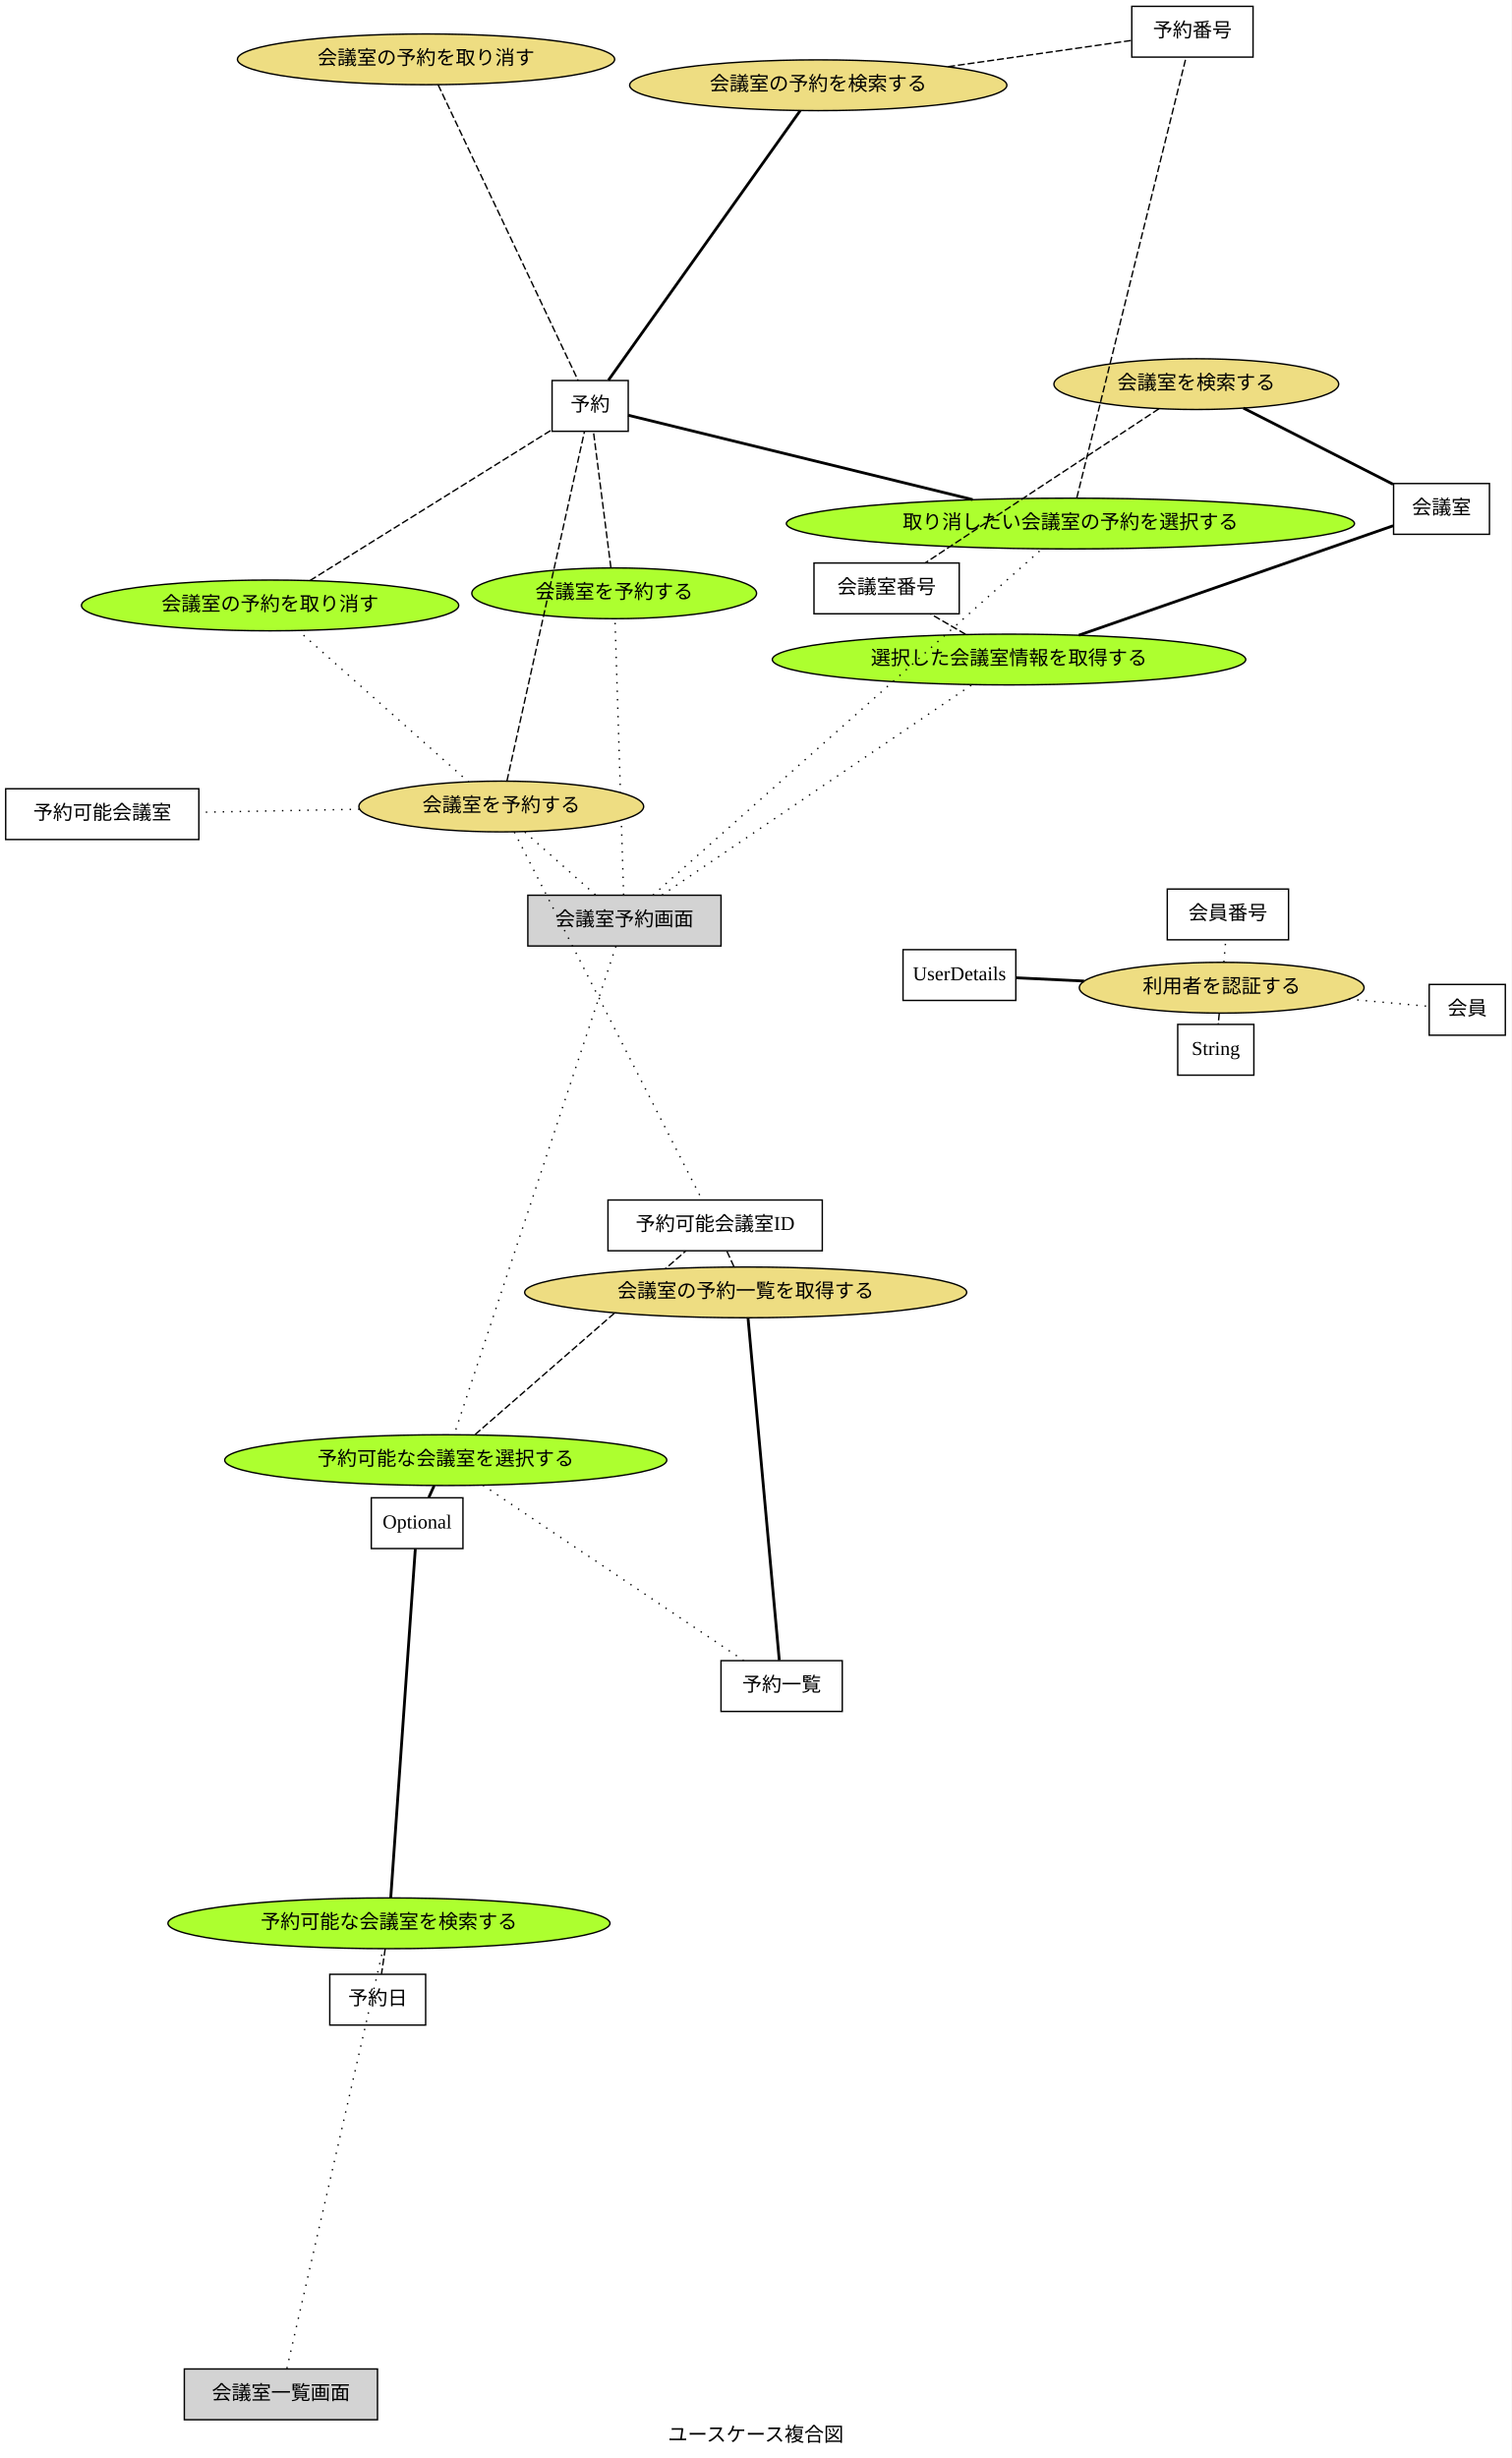
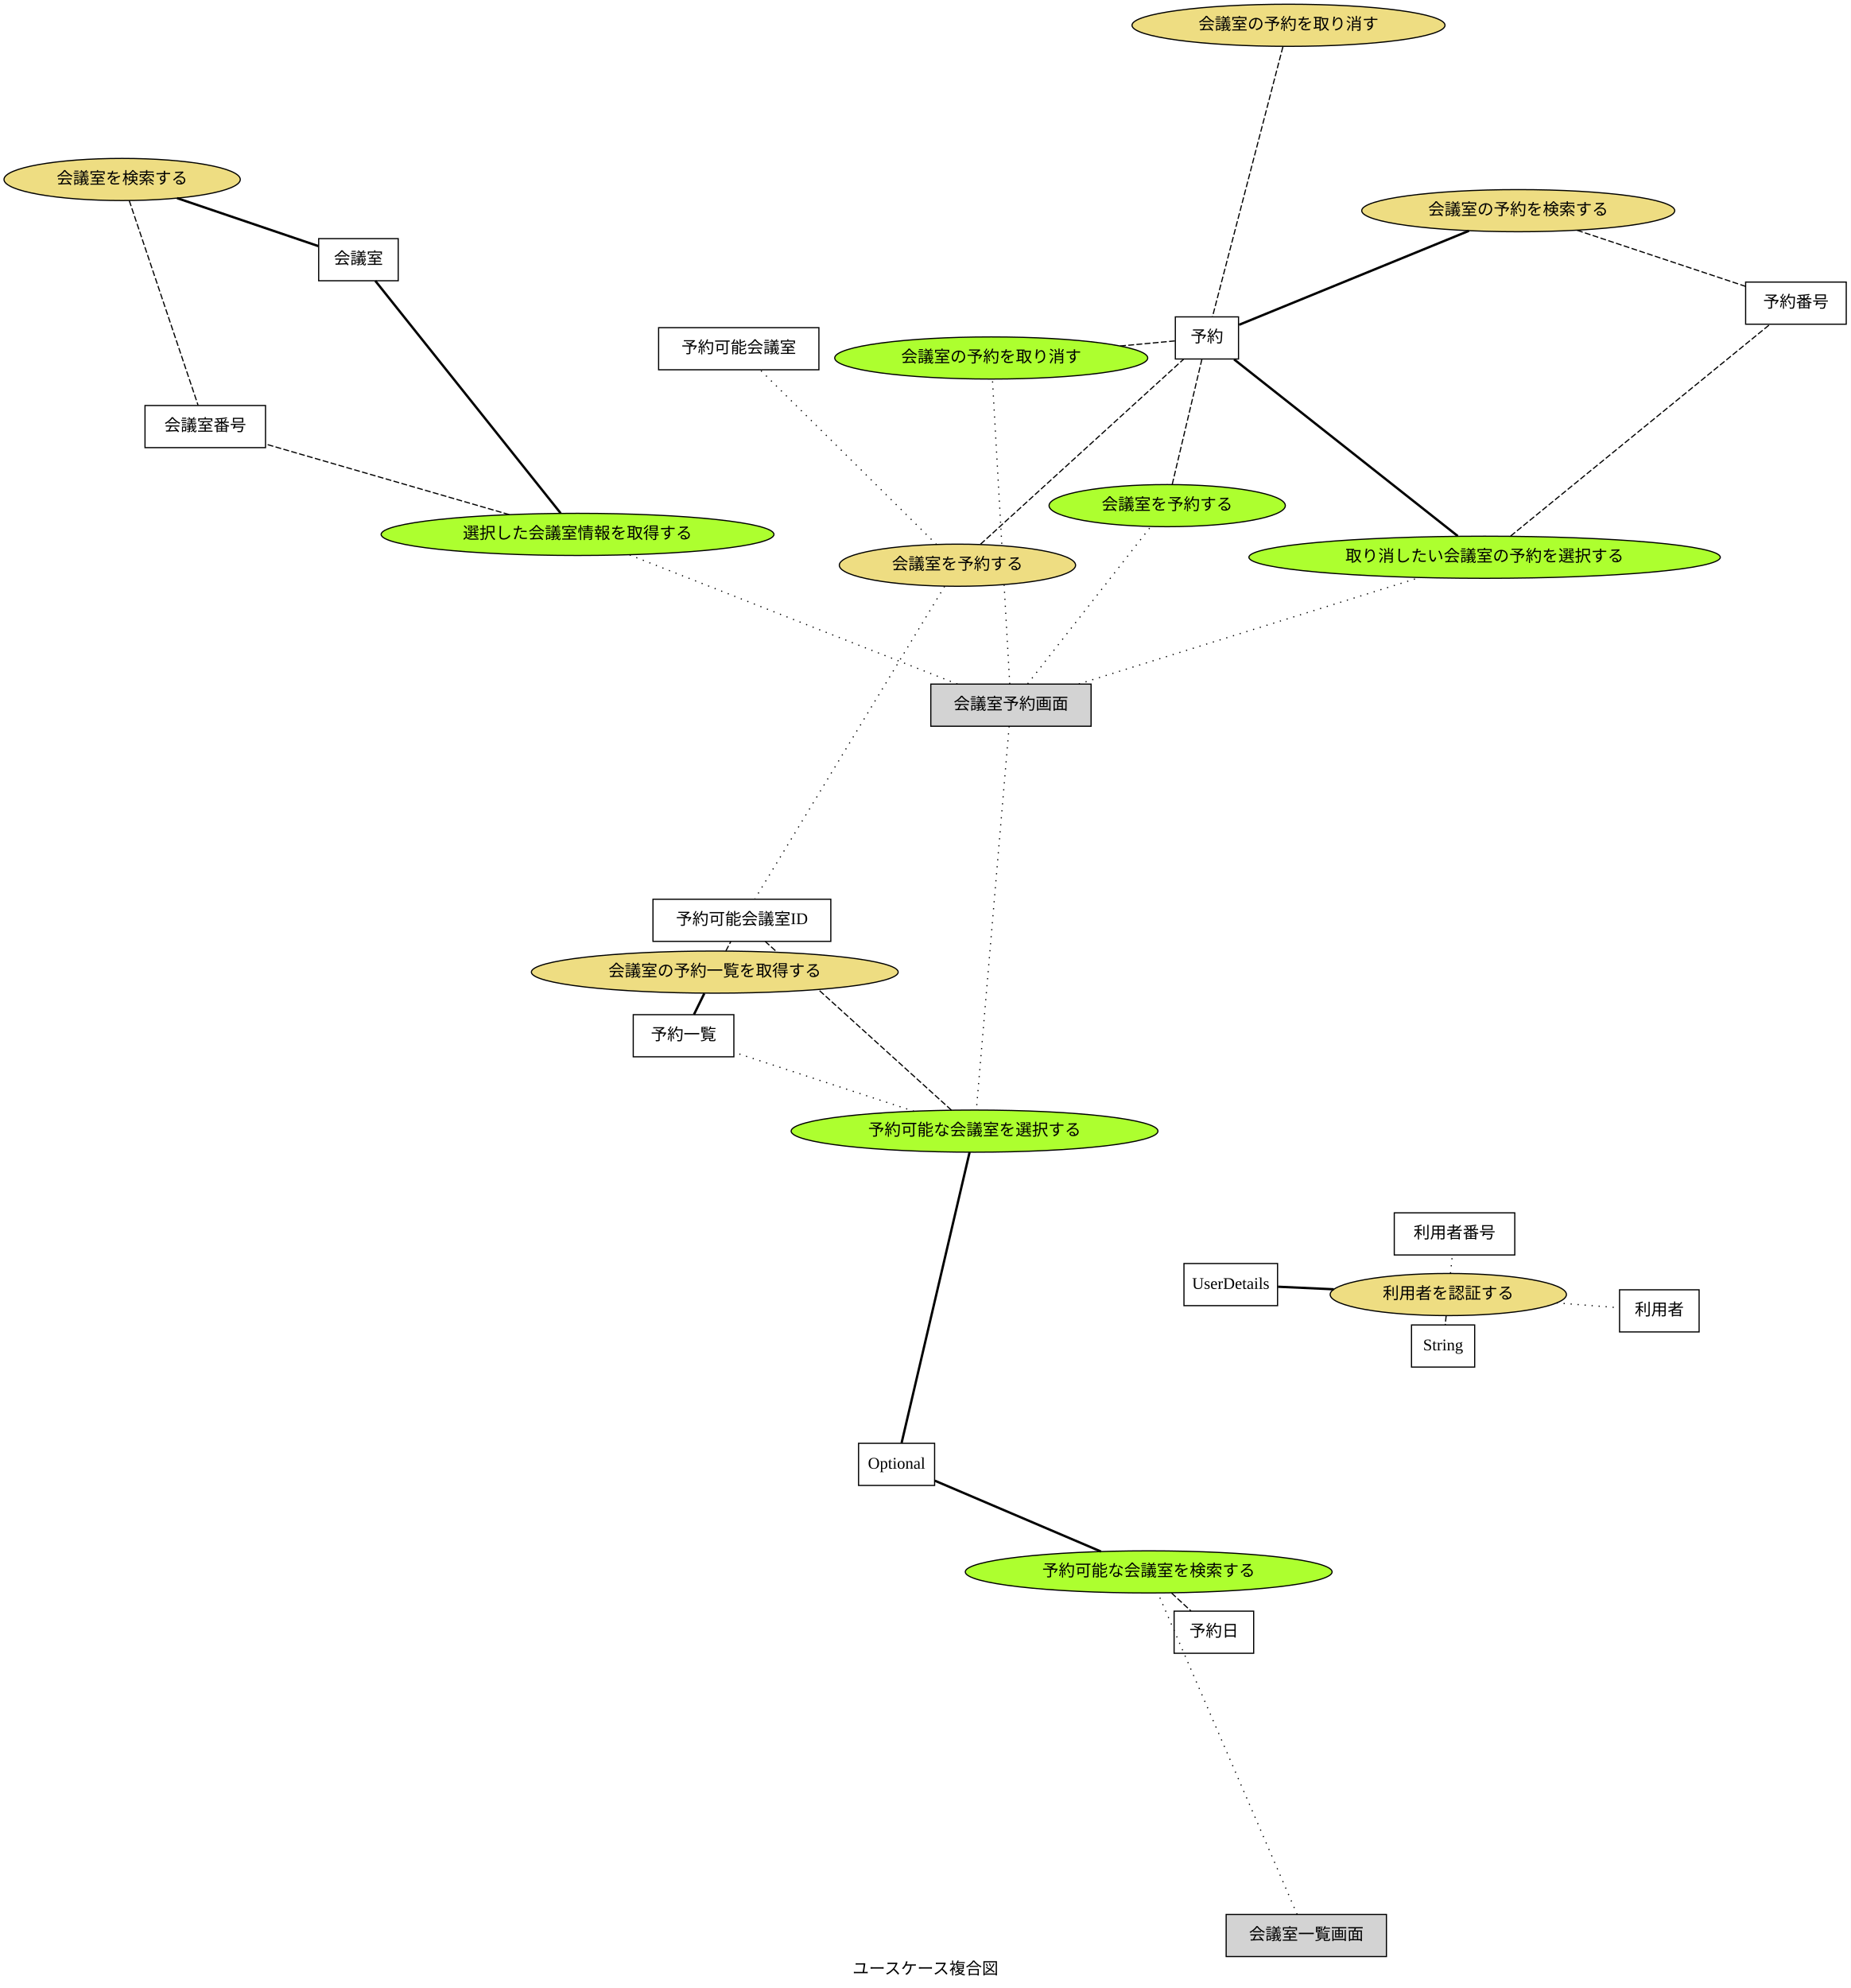
- <svg xmlns="http://www.w3.org/2000/svg" xmlns:xlink="http://www.w3.org/1999/xlink" width="1072pt" height="1743pt" viewBox="0.00 0.00 1072.00 1743.00">
-   <g id="graph0" class="graph" transform="scale(1 1) rotate(0) translate(4 1716)">
-     <polygon fill="white" stroke="transparent" points="-4,27 -4,-1716 1068,-1716 1068,27 -4,27" />
-     <text text-anchor="middle" x="532" y="15.2" font-family="Times New Roman,serif" font-size="14.00">ユースケース複合図
+ <svg xmlns="http://www.w3.org/2000/svg" xmlns:xlink="http://www.w3.org/1999/xlink" width="1582pt" height="1699pt" viewBox="0.00 0.00 1582.00 1699.00">
+   <g id="graph0" class="graph" transform="scale(1 1) rotate(0) translate(4 1672)">
+     <polygon fill="white" stroke="transparent" points="-4,27 -4,-1672 1578,-1672 1578,27 -4,27" />
+     <text text-anchor="middle" x="787" y="15.2" font-family="Times New Roman,serif" font-size="14.00">ユースケース複合図
        </text>
    <g id="node1" class="node">
      <g id="a_node1">
        <a xlink:href="https://github.com/k2works/application_programing_excercise_2022/tree/take13/src/main/java/mrs/application/scenario/MeetingRoomReservationScenario.java" xlink:title="MeetingRoomReservationScenario.cancel(Reservation)">
-           <ellipse fill="greenyellow" stroke="black" cx="187.54" cy="-1286.68" rx="133.78" ry="18" />
-           <text text-anchor="middle" x="187.54" y="-1282.98" font-family="Times New Roman,serif" font-size="14.00">会議室の予約を取り消す
+           <ellipse fill="greenyellow" stroke="black" cx="843.23" cy="-1366.06" rx="133.78" ry="18" />
+           <text text-anchor="middle" x="843.23" y="-1362.36" font-family="Times New Roman,serif" font-size="14.00">会議室の予約を取り消す
                    </text>
        </a>
      </g>
    </g>
    <g id="node2" class="node">
      <g id="a_node2">
        <a xlink:title="Reservation">
-           <polygon fill="none" stroke="black" points="441.53,-1446.17 387.53,-1446.17 387.53,-1410.17 441.53,-1410.17 441.53,-1446.17" />
-           <text text-anchor="middle" x="414.53" y="-1424.47" font-family="Times New Roman,serif" font-size="14.00">予約
+           <polygon fill="none" stroke="black" points="1054.6,-1401.19 1000.6,-1401.19 1000.6,-1365.19 1054.6,-1365.19 1054.6,-1401.19" />
+           <text text-anchor="middle" x="1027.6" y="-1379.49" font-family="Times New Roman,serif" font-size="14.00">予約
                    </text>
        </a>
      </g>
    </g>
    <g id="edge1" class="edge">
-       <path fill="none" stroke="black" stroke-dasharray="5,2" d="M215.83,-1304.31C259.8,-1331.72 343.99,-1384.2 387.3,-1411.2" />
+       <path fill="none" stroke="black" stroke-dasharray="5,2" d="M953.41,-1376.29C970.79,-1377.91 987.28,-1379.44 1000.28,-1380.65" />
    </g>
    <g id="node7" class="node">
      <g id="a_node7">
        <a xlink:href="https://github.com/k2works/application_programing_excercise_2022/tree/take13/src/main/java/mrs/application/scenario/MeetingRoomReservationScenario.java" xlink:title="MeetingRoomReservationScenario.findOne(ReservationId)">
-           <ellipse fill="greenyellow" stroke="black" cx="755.13" cy="-1344.74" rx="201.46" ry="18" />
-           <text text-anchor="middle" x="755.13" y="-1341.04" font-family="Times New Roman,serif" font-size="14.00">取り消したい会議室の予約を選択する
+           <ellipse fill="greenyellow" stroke="black" cx="1264.94" cy="-1195.75" rx="201.46" ry="18" />
+           <text text-anchor="middle" x="1264.94" y="-1192.05" font-family="Times New Roman,serif" font-size="14.00">取り消したい会議室の予約を選択する
                    </text>
        </a>
      </g>
    </g>
    <g id="edge6" class="edge">
-       <path fill="none" stroke="black" stroke-width="2" d="M441.54,-1421.55C493.85,-1408.74 610.47,-1380.17 685.81,-1361.72" />
+       <path fill="none" stroke="black" stroke-width="2" d="M1050.79,-1364.87C1096.28,-1328.95 1196.72,-1249.62 1242,-1213.86" />
    </g>
    <g id="node20" class="node">
      <g id="a_node20">
        <a xlink:href="https://github.com/k2works/application_programing_excercise_2022/tree/take13/src/main/java/mrs/application/service/reservation/ReservationService.java" xlink:title="ReservationService.findOne(ReservationId)">
-           <ellipse fill="#eedd82" stroke="black" cx="576.3" cy="-1655.55" rx="133.78" ry="18" />
-           <text text-anchor="middle" x="576.3" y="-1651.85" font-family="Times New Roman,serif" font-size="14.00">会議室の予約を検索する
+           <ellipse fill="#eedd82" stroke="black" cx="1293.68" cy="-1491.96" rx="133.78" ry="18" />
+           <text text-anchor="middle" x="1293.68" y="-1488.26" font-family="Times New Roman,serif" font-size="14.00">会議室の予約を検索する
                    </text>
        </a>
      </g>
    </g>
    <g id="edge20" class="edge">
-       <path fill="none" stroke="black" stroke-width="2" d="M427.49,-1446.39C457.86,-1489.07 533.29,-1595.1 563.5,-1637.55" />
+       <path fill="none" stroke="black" stroke-width="2" d="M1055.08,-1394.42C1101.68,-1413.47 1196.53,-1452.24 1251.57,-1474.74" />
    </g>
    <g id="node3" class="node">
      <g id="a_node3">
        <a xlink:title="ReservationsController">
-           <polygon fill="lightgray" stroke="black" points="507.34,-1081.18 370.34,-1081.18 370.34,-1045.18 507.34,-1045.18 507.34,-1081.18" />
-           <text text-anchor="middle" x="438.84" y="-1059.48" font-family="Times New Roman,serif" font-size="14.00">会議室予約画面
+           <polygon fill="lightgray" stroke="black" points="928.59,-1087.35 791.59,-1087.35 791.59,-1051.35 928.59,-1051.35 928.59,-1087.35" />
+           <text text-anchor="middle" x="860.09" y="-1065.65" font-family="Times New Roman,serif" font-size="14.00">会議室予約画面
                    </text>
        </a>
      </g>
    </g>
    <g id="edge2" class="edge">
-       <path fill="none" stroke="black" stroke-dasharray="1,5" d="M418.27,-1081.47C370.92,-1123.59 254.64,-1227 207.69,-1268.76" />
+       <path fill="none" stroke="black" stroke-dasharray="1,5" d="M859.06,-1087.46C856.05,-1140.43 847.28,-1294.66 844.26,-1347.81" />
    </g>
    <g id="node4" class="node">
      <g id="a_node4">
        <a xlink:href="https://github.com/k2works/application_programing_excercise_2022/tree/take13/src/main/java/mrs/application/scenario/MeetingRoomReservationScenario.java" xlink:title="MeetingRoomReservationScenario.findMeetingRoom(RoomId)">
-           <ellipse fill="greenyellow" stroke="black" cx="711.59" cy="-1248.32" rx="167.87" ry="18" />
-           <text text-anchor="middle" x="711.59" y="-1244.62" font-family="Times New Roman,serif" font-size="14.00">選択した会議室情報を取得する
+           <ellipse fill="greenyellow" stroke="black" cx="489.65" cy="-1215.28" rx="167.87" ry="18" />
+           <text text-anchor="middle" x="489.65" y="-1211.58" font-family="Times New Roman,serif" font-size="14.00">選択した会議室情報を取得する
                    </text>
        </a>
      </g>
    </g>
    <g id="edge5" class="edge">
-       <path fill="none" stroke="black" stroke-dasharray="1,5" d="M465.49,-1081.27C517.76,-1116.75 633.19,-1195.1 685.23,-1230.43" />
+       <path fill="none" stroke="black" stroke-dasharray="1,5" d="M814.3,-1087.39C742.58,-1115.64 604.66,-1169.98 533.9,-1197.85" />
    </g>
    <g id="edge8" class="edge">
-       <path fill="none" stroke="black" stroke-dasharray="1,5" d="M459.1,-1081.22C516.1,-1131.95 677.34,-1275.49 734.62,-1326.48" />
+       <path fill="none" stroke="black" stroke-dasharray="1,5" d="M918.1,-1087.46C995.82,-1111.73 1132.83,-1154.5 1209.32,-1178.39" />
    </g>
    <g id="node9" class="node">
      <g id="a_node9">
        <a xlink:href="https://github.com/k2works/application_programing_excercise_2022/tree/take13/src/main/java/mrs/application/scenario/MeetingRoomReservationScenario.java" xlink:title="MeetingRoomReservationScenario.findReservations(ReservableRoomId)">
-           <ellipse fill="greenyellow" stroke="black" cx="312.11" cy="-680.6" rx="156.77" ry="18" />
-           <text text-anchor="middle" x="312.11" y="-676.9" font-family="Times New Roman,serif" font-size="14.00">予約可能な会議室を選択する
+           <ellipse fill="greenyellow" stroke="black" cx="828.98" cy="-705.32" rx="156.77" ry="18" />
+           <text text-anchor="middle" x="828.98" y="-701.62" font-family="Times New Roman,serif" font-size="14.00">予約可能な会議室を選択する
                    </text>
        </a>
      </g>
    </g>
    <g id="edge12" class="edge">
-       <path fill="none" stroke="black" stroke-dasharray="1,5" d="M432.81,-1044.98C411.46,-980.54 339.58,-763.53 318.18,-698.91" />
+       <path fill="none" stroke="black" stroke-dasharray="1,5" d="M858.55,-1051.3C853.25,-989.32 835.84,-785.63 830.53,-723.49" />
    </g>
    <g id="node13" class="node">
      <g id="a_node13">
        <a xlink:href="https://github.com/k2works/application_programing_excercise_2022/tree/take13/src/main/java/mrs/application/scenario/MeetingRoomReservationScenario.java" xlink:title="MeetingRoomReservationScenario.reserve(Reservation)">
-           <ellipse fill="greenyellow" stroke="black" cx="431.58" cy="-1295.27" rx="100.98" ry="18" />
-           <text text-anchor="middle" x="431.58" y="-1291.57" font-family="Times New Roman,serif" font-size="14.00">会議室を予約する
+           <ellipse fill="greenyellow" stroke="black" cx="993.64" cy="-1239.88" rx="100.98" ry="18" />
+           <text text-anchor="middle" x="993.64" y="-1236.18" font-family="Times New Roman,serif" font-size="14.00">会議室を予約する
                    </text>
        </a>
      </g>
    </g>
    <g id="edge14" class="edge">
-       <path fill="none" stroke="black" stroke-dasharray="1,5" d="M438.27,-1081.39C436.91,-1124.78 433.5,-1233.84 432.14,-1277.14" />
+       <path fill="none" stroke="black" stroke-dasharray="1,5" d="M874.38,-1087.6C900.16,-1120.51 954.1,-1189.4 979.65,-1222.02" />
    </g>
    <g id="node6" class="node">
      <g id="a_node6">
        <a xlink:title="RoomId">
-           <polygon fill="none" stroke="black" points="676.27,-1316.76 573.27,-1316.76 573.27,-1280.76 676.27,-1280.76 676.27,-1316.76" />
-           <text text-anchor="middle" x="624.77" y="-1295.06" font-family="Times New Roman,serif" font-size="14.00">会議室番号
+           <polygon fill="none" stroke="black" points="222.94,-1325.44 119.94,-1325.44 119.94,-1289.44 222.94,-1289.44 222.94,-1325.44" />
+           <text text-anchor="middle" x="171.44" y="-1303.74" font-family="Times New Roman,serif" font-size="14.00">会議室番号
                    </text>
        </a>
      </g>
    </g>
    <g id="edge4" class="edge">
-       <path fill="none" stroke="black" stroke-dasharray="5,2" d="M680.74,-1266.24C672.65,-1270.94 663.92,-1276.01 655.82,-1280.72" />
+       <path fill="none" stroke="black" stroke-dasharray="5,2" d="M431.29,-1232.19C371.72,-1249.44 280.14,-1275.96 223.12,-1292.47" />
    </g>
    <g id="node5" class="node">
      <g id="a_node5">
        <a xlink:title="MeetingRoom">
-           <polygon fill="none" stroke="black" points="1052.31,-1373.12 984.31,-1373.12 984.31,-1337.12 1052.31,-1337.12 1052.31,-1373.12" />
-           <text text-anchor="middle" x="1018.31" y="-1351.42" font-family="Times New Roman,serif" font-size="14.00">会議室
+           <polygon fill="none" stroke="black" points="336.38,-1468.06 268.38,-1468.06 268.38,-1432.06 336.38,-1432.06 336.38,-1468.06" />
+           <text text-anchor="middle" x="302.38" y="-1446.36" font-family="Times New Roman,serif" font-size="14.00">会議室
                    </text>
        </a>
      </g>
    </g>
    <g id="edge3" class="edge">
-       <path fill="none" stroke="black" stroke-width="2" d="M984.02,-1343.18C929.7,-1324.26 823.62,-1287.32 761.06,-1265.54" />
+       <path fill="none" stroke="black" stroke-width="2" d="M316.76,-1432.02C351.62,-1388.32 440.31,-1277.14 475.22,-1233.38" />
    </g>
    <g id="node24" class="node">
      <g id="a_node24">
        <a xlink:href="https://github.com/k2works/application_programing_excercise_2022/tree/take13/src/main/java/mrs/application/service/room/RoomService.java" xlink:title="RoomService.findMeetingRoom(RoomId)">
-           <ellipse fill="#eedd82" stroke="black" cx="844.41" cy="-1443.61" rx="100.98" ry="18" />
-           <text text-anchor="middle" x="844.41" y="-1439.91" font-family="Times New Roman,serif" font-size="14.00">会議室を検索する
+           <ellipse fill="#eedd82" stroke="black" cx="100.4" cy="-1518.61" rx="100.98" ry="18" />
+           <text text-anchor="middle" x="100.4" y="-1514.91" font-family="Times New Roman,serif" font-size="14.00">会議室を検索する
                    </text>
        </a>
      </g>
    </g>
    <g id="edge27" class="edge">
-       <path fill="none" stroke="black" stroke-width="2" d="M983.95,-1372.6C953.17,-1388.26 908.29,-1411.1 877.81,-1426.61" />
+       <path fill="none" stroke="black" stroke-width="2" d="M268.11,-1461.68C234.91,-1472.95 184.29,-1490.13 147.35,-1502.67" />
    </g>
    <g id="node8" class="node">
      <g id="a_node8">
        <a xlink:title="ReservationId">
-           <polygon fill="none" stroke="black" points="884.65,-1711.5 798.65,-1711.5 798.65,-1675.5 884.65,-1675.5 884.65,-1711.5" />
-           <text text-anchor="middle" x="841.65" y="-1689.8" font-family="Times New Roman,serif" font-size="14.00">予約番号
+           <polygon fill="none" stroke="black" points="1574.04,-1430.93 1488.04,-1430.93 1488.04,-1394.93 1574.04,-1394.93 1574.04,-1430.93" />
+           <text text-anchor="middle" x="1531.04" y="-1409.23" font-family="Times New Roman,serif" font-size="14.00">予約番号
                    </text>
        </a>
      </g>
    </g>
    <g id="edge7" class="edge">
-       <path fill="none" stroke="black" stroke-dasharray="5,2" d="M759.66,-1363C774.61,-1423.27 822.28,-1615.42 837.16,-1675.42" />
+       <path fill="none" stroke="black" stroke-dasharray="5,2" d="M1287.17,-1213.89C1337.26,-1254.78 1458.48,-1353.71 1508.69,-1394.69" />
    </g>
    <g id="node11" class="node">
      <g id="a_node11">
        <a xlink:title="ReservableRoomId">
-           <polygon fill="none" stroke="black" points="579.16,-865.06 427.16,-865.06 427.16,-829.06 579.16,-829.06 579.16,-865.06" />
-           <text text-anchor="middle" x="503.16" y="-843.36" font-family="Times New Roman,serif" font-size="14.00">予約可能会議室ID
+           <polygon fill="none" stroke="black" points="706.12,-903.47 554.12,-903.47 554.12,-867.47 706.12,-867.47 706.12,-903.47" />
+           <text text-anchor="middle" x="630.12" y="-881.77" font-family="Times New Roman,serif" font-size="14.00">予約可能会議室ID
                    </text>
        </a>
      </g>
    </g>
    <g id="edge10" class="edge">
-       <path fill="none" stroke="black" stroke-dasharray="5,2" d="M332.92,-698.73C369.67,-730.75 445.65,-796.94 482.38,-828.95" />
+       <path fill="none" stroke="black" stroke-dasharray="5,2" d="M809.19,-723.26C771.17,-757.7 688.32,-832.75 650.13,-867.35" />
    </g>
    <g id="node12" class="node">
      <g id="a_node12">
        <a xlink:title="ReservationList">
-           <polygon fill="none" stroke="black" points="593.33,-538.4 507.33,-538.4 507.33,-502.4 593.33,-502.4 593.33,-538.4" />
-           <text text-anchor="middle" x="550.33" y="-516.7" font-family="Times New Roman,serif" font-size="14.00">予約一覧
+           <polygon fill="none" stroke="black" points="623.26,-804.83 537.26,-804.83 537.26,-768.83 623.26,-768.83 623.26,-804.83" />
+           <text text-anchor="middle" x="580.26" y="-783.13" font-family="Times New Roman,serif" font-size="14.00">予約一覧
                    </text>
        </a>
      </g>
    </g>
    <g id="edge11" class="edge">
-       <path fill="none" stroke="black" stroke-dasharray="1,5" d="M338.52,-662.84C384.19,-632.13 477.44,-569.42 523.45,-538.48" />
+       <path fill="none" stroke="black" stroke-dasharray="1,5" d="M777.14,-722.31C731.58,-737.24 666.06,-758.71 623.33,-772.72" />
    </g>
    <g id="node10" class="node">
      <g id="a_node10">
        <a xlink:title="Optional">
-           <polygon fill="none" stroke="black" points="324.32,-653.89 259.32,-653.89 259.32,-617.89 324.32,-617.89 324.32,-653.89" />
-           <text text-anchor="middle" x="291.82" y="-632.19" font-family="Times New Roman,serif" font-size="14.00">Optional
+           <polygon fill="none" stroke="black" points="794.84,-438.51 729.84,-438.51 729.84,-402.51 794.84,-402.51 794.84,-438.51" />
+           <text text-anchor="middle" x="762.34" y="-416.81" font-family="Times New Roman,serif" font-size="14.00">Optional
                    </text>
        </a>
      </g>
    </g>
    <g id="edge9" class="edge">
-       <path fill="none" stroke="black" stroke-width="2" d="M300.07,-654.08C301.35,-656.88 302.66,-659.78 303.93,-662.58" />
+       <path fill="none" stroke="black" stroke-width="2" d="M766.61,-438.76C778.65,-490.2 812.75,-635.97 824.74,-687.23" />
    </g>
    <g id="node25" class="node">
      <g id="a_node25">
        <a xlink:href="https://github.com/k2works/application_programing_excercise_2022/tree/take13/src/main/java/mrs/application/service/room/RoomService.java" xlink:title="RoomService.findReservableRooms(ReservedDate)">
-           <ellipse fill="greenyellow" stroke="black" cx="271.85" cy="-352.16" rx="156.77" ry="18" />
-           <text text-anchor="middle" x="271.85" y="-348.46" font-family="Times New Roman,serif" font-size="14.00">予約可能な会議室を検索する
+           <ellipse fill="greenyellow" stroke="black" cx="977.83" cy="-328.61" rx="156.77" ry="18" />
+           <text text-anchor="middle" x="977.83" y="-324.91" font-family="Times New Roman,serif" font-size="14.00">予約可能な会議室を検索する
                    </text>
        </a>
      </g>
    </g>
    <g id="edge29" class="edge">
-       <path fill="none" stroke="black" stroke-width="2" d="M290.54,-617.71C286.93,-566.47 276.71,-421.25 273.11,-370.19" />
+       <path fill="none" stroke="black" stroke-width="2" d="M795.07,-406.55C833.1,-390.33 895.88,-363.56 937.05,-346" />
    </g>
    <g id="node21" class="node">
      <g id="a_node21">
        <a xlink:href="https://github.com/k2works/application_programing_excercise_2022/tree/take13/src/main/java/mrs/application/service/reservation/ReservationService.java" xlink:title="ReservationService.findReservations(ReservableRoomId)">
-           <ellipse fill="#eedd82" stroke="black" cx="524.83" cy="-799.55" rx="156.77" ry="18" />
-           <text text-anchor="middle" x="524.83" y="-795.85" font-family="Times New Roman,serif" font-size="14.00">会議室の予約一覧を取得する
+           <ellipse fill="#eedd82" stroke="black" cx="606.95" cy="-841.22" rx="156.77" ry="18" />
+           <text text-anchor="middle" x="606.95" y="-837.52" font-family="Times New Roman,serif" font-size="14.00">会議室の予約一覧を取得する
                    </text>
        </a>
      </g>
    </g>
    <g id="edge22" class="edge">
-       <path fill="none" stroke="black" stroke-width="2" d="M548.66,-538.71C544.03,-589.42 531.08,-731.18 526.48,-781.53" />
+       <path fill="none" stroke="black" stroke-width="2" d="M589.14,-804.94C592,-810.75 595.15,-817.19 598.01,-823" />
    </g>
    <g id="edge13" class="edge">
-       <path fill="none" stroke="black" stroke-dasharray="5,2" d="M429.24,-1313.47C426,-1338.78 420.15,-1384.35 416.89,-1409.76" />
+       <path fill="none" stroke="black" stroke-dasharray="5,2" d="M997.94,-1258.03C1004.48,-1285.6 1016.82,-1337.71 1023.34,-1365.18" />
    </g>
    <g id="node14" class="node">
      <g id="a_node14">
        <a xlink:href="https://github.com/k2works/application_programing_excercise_2022/tree/take13/src/main/java/mrs/application/service/auth/UserService.java" xlink:title="UserService.loadUserByUsername(String)">
-           <ellipse fill="#eedd82" stroke="black" cx="862.41" cy="-1015.6" rx="100.98" ry="18" />
-           <text text-anchor="middle" x="862.41" y="-1011.9" font-family="Times New Roman,serif" font-size="14.00">利用者を認証する
+           <ellipse fill="#eedd82" stroke="black" cx="1233.91" cy="-565.66" rx="100.98" ry="18" />
+           <text text-anchor="middle" x="1233.91" y="-561.96" font-family="Times New Roman,serif" font-size="14.00">利用者を認証する
                    </text>
        </a>
      </g>
    </g>
    <g id="node16" class="node">
      <g id="a_node16">
        <a xlink:title="String">
-           <polygon fill="none" stroke="black" points="885.23,-989.59 831.23,-989.59 831.23,-953.59 885.23,-953.59 885.23,-989.59" />
-           <text text-anchor="middle" x="858.23" y="-967.89" font-family="Times New Roman,serif" font-size="14.00">String
+           <polygon fill="none" stroke="black" points="1256.46,-539.66 1202.46,-539.66 1202.46,-503.66 1256.46,-503.66 1256.46,-539.66" />
+           <text text-anchor="middle" x="1229.46" y="-517.96" font-family="Times New Roman,serif" font-size="14.00">String
                    </text>
        </a>
      </g>
    </g>
    <g id="edge16" class="edge">
-       <path fill="none" stroke="black" stroke-dasharray="5,2" d="M860.68,-997.44C860.44,-994.89 860.19,-992.26 859.95,-989.7" />
+       <path fill="none" stroke="black" stroke-dasharray="5,2" d="M1232.08,-547.51C1231.82,-544.95 1231.55,-542.32 1231.29,-539.77" />
    </g>
    <g id="node17" class="node">
      <g id="a_node17">
        <a xlink:title="UserId">
-           <polygon fill="none" stroke="black" points="909.82,-1085.57 823.82,-1085.57 823.82,-1049.57 909.82,-1049.57 909.82,-1085.57" />
-           <text text-anchor="middle" x="866.82" y="-1063.87" font-family="Times New Roman,serif" font-size="14.00">会員番号
+           <polygon fill="none" stroke="black" points="1290.73,-635.47 1187.73,-635.47 1187.73,-599.47 1290.73,-599.47 1290.73,-635.47" />
+           <text text-anchor="middle" x="1239.23" y="-613.77" font-family="Times New Roman,serif" font-size="14.00">利用者番号
                    </text>
        </a>
      </g>
    </g>
    <g id="edge17" class="edge">
-       <path fill="none" stroke="black" stroke-dasharray="1,5" d="M863.95,-1033.78C864.38,-1038.81 864.84,-1044.28 865.27,-1049.32" />
+       <path fill="none" stroke="black" stroke-dasharray="1,5" d="M1235.77,-583.78C1236.29,-588.8 1236.85,-594.25 1237.36,-599.27" />
    </g>
    <g id="node18" class="node">
      <g id="a_node18">
        <a xlink:title="User">
-           <polygon fill="none" stroke="black" points="1063.56,-1017.92 1009.56,-1017.92 1009.56,-981.92 1063.56,-981.92 1063.56,-1017.92" />
-           <text text-anchor="middle" x="1036.56" y="-996.22" font-family="Times New Roman,serif" font-size="14.00">会員
+           <polygon fill="none" stroke="black" points="1448.28,-569.7 1380.28,-569.7 1380.28,-533.7 1448.28,-533.7 1448.28,-569.7" />
+           <text text-anchor="middle" x="1414.28" y="-548" font-family="Times New Roman,serif" font-size="14.00">利用者
                    </text>
        </a>
      </g>
    </g>
    <g id="edge18" class="edge">
-       <path fill="none" stroke="black" stroke-dasharray="1,5" d="M952.55,-1007.48C973.3,-1005.62 993.81,-1003.77 1009.38,-1002.37" />
+       <path fill="none" stroke="black" stroke-dasharray="1,5" d="M1326.47,-558.5C1345.68,-557.01 1364.74,-555.54 1380.16,-554.34" />
    </g>
    <g id="node15" class="node">
      <g id="a_node15">
        <a xlink:title="UserDetails">
-           <polygon fill="none" stroke="black" points="716.42,-1042.58 636.42,-1042.58 636.42,-1006.58 716.42,-1006.58 716.42,-1042.58" />
-           <text text-anchor="middle" x="676.42" y="-1020.88" font-family="Times New Roman,serif" font-size="14.00">UserDetails
+           <polygon fill="none" stroke="black" points="1087.97,-592.16 1007.97,-592.16 1007.97,-556.16 1087.97,-556.16 1087.97,-592.16" />
+           <text text-anchor="middle" x="1047.97" y="-570.46" font-family="Times New Roman,serif" font-size="14.00">UserDetails
                    </text>
        </a>
      </g>
    </g>
    <g id="edge15" class="edge">
-       <path fill="none" stroke="black" stroke-width="2" d="M716.78,-1022.63C731.09,-1021.94 747.89,-1021.13 764.89,-1020.31" />
+       <path fill="none" stroke="black" stroke-width="2" d="M1088.32,-572.32C1102.52,-571.67 1119.17,-570.91 1136.04,-570.14" />
    </g>
    <g id="node19" class="node">
      <g id="a_node19">
        <a xlink:href="https://github.com/k2works/application_programing_excercise_2022/tree/take13/src/main/java/mrs/application/service/reservation/ReservationService.java" xlink:title="ReservationService.cancel(Reservation)">
-           <ellipse fill="#eedd82" stroke="black" cx="298.15" cy="-1673.93" rx="133.78" ry="18" />
-           <text text-anchor="middle" x="298.15" y="-1670.23" font-family="Times New Roman,serif" font-size="14.00">会議室の予約を取り消す
+           <ellipse fill="#eedd82" stroke="black" cx="1097.33" cy="-1650.39" rx="133.78" ry="18" />
+           <text text-anchor="middle" x="1097.33" y="-1646.69" font-family="Times New Roman,serif" font-size="14.00">会議室の予約を取り消す
                    </text>
        </a>
      </g>
    </g>
    <g id="edge19" class="edge">
-       <path fill="none" stroke="black" stroke-dasharray="5,2" d="M306.71,-1655.86C328.23,-1610.41 384.42,-1491.74 405.96,-1446.27" />
+       <path fill="none" stroke="black" stroke-dasharray="5,2" d="M1092.54,-1632.02C1079.77,-1583.09 1045.04,-1450 1032.34,-1401.33" />
    </g>
    <g id="edge21" class="edge">
-       <path fill="none" stroke="black" stroke-dasharray="5,2" d="M668.36,-1668.72C712.52,-1675.03 763.32,-1682.3 798.45,-1687.32" />
+       <path fill="none" stroke="black" stroke-dasharray="5,2" d="M1344.02,-1475.2C1386.75,-1460.98 1447.41,-1440.78 1487.94,-1427.29" />
    </g>
    <g id="edge23" class="edge">
-       <path fill="none" stroke="black" stroke-dasharray="5,2" d="M516.51,-817.78C514.84,-821.44 513.09,-825.29 511.42,-828.95" />
+       <path fill="none" stroke="black" stroke-dasharray="5,2" d="M616.37,-859.22C617.78,-861.9 619.22,-864.66 620.63,-867.35" />
    </g>
    <g id="node22" class="node">
      <g id="a_node22">
        <a xlink:href="https://github.com/k2works/application_programing_excercise_2022/tree/take13/src/main/java/mrs/application/service/reservation/ReservationService.java" xlink:title="ReservationService.reserve(Reservation)">
-           <ellipse fill="#eedd82" stroke="black" cx="351.5" cy="-1144.09" rx="100.98" ry="18" />
-           <text text-anchor="middle" x="351.5" y="-1140.39" font-family="Times New Roman,serif" font-size="14.00">会議室を予約する
+           <ellipse fill="#eedd82" stroke="black" cx="814.36" cy="-1188.95" rx="100.98" ry="18" />
+           <text text-anchor="middle" x="814.36" y="-1185.25" font-family="Times New Roman,serif" font-size="14.00">会議室を予約する
                    </text>
        </a>
      </g>
    </g>
    <g id="edge24" class="edge">
-       <path fill="none" stroke="black" stroke-dasharray="5,2" d="M355.54,-1162.29C366.93,-1213.6 399.18,-1358.99 410.52,-1410.12" />
+       <path fill="none" stroke="black" stroke-dasharray="5,2" d="M834.04,-1206.87C874.56,-1243.78 966.92,-1327.91 1007.66,-1365.02" />
    </g>
    <g id="edge25" class="edge">
-       <path fill="none" stroke="black" stroke-dasharray="1,5" d="M360.76,-1125.96C387.84,-1072.93 466.66,-918.54 493.83,-865.33" />
+       <path fill="none" stroke="black" stroke-dasharray="1,5" d="M803.39,-1170.87C770.7,-1117.02 674.19,-958.06 641.27,-903.84" />
    </g>
    <g id="node23" class="node">
      <g id="a_node23">
        <a xlink:title="ReservableRoom">
-           <polygon fill="none" stroke="black" points="137.03,-1156.68 0.03,-1156.68 0.03,-1120.68 137.03,-1120.68 137.03,-1156.68" />
-           <text text-anchor="middle" x="68.53" y="-1134.98" font-family="Times New Roman,serif" font-size="14.00">予約可能会議室
+           <polygon fill="none" stroke="black" points="695.94,-1391.98 558.94,-1391.98 558.94,-1355.98 695.94,-1355.98 695.94,-1391.98" />
+           <text text-anchor="middle" x="627.44" y="-1370.28" font-family="Times New Roman,serif" font-size="14.00">予約可能会議室
                    </text>
        </a>
      </g>
    </g>
    <g id="edge26" class="edge">
-       <path fill="none" stroke="black" stroke-dasharray="1,5" d="M250.94,-1142.17C213.29,-1141.45 171.42,-1140.64 137.29,-1139.99" />
+       <path fill="none" stroke="black" stroke-dasharray="1,5" d="M796.44,-1206.69C760.89,-1241.87 681.81,-1320.16 645.86,-1355.74" />
    </g>
    <g id="edge28" class="edge">
-       <path fill="none" stroke="black" stroke-dasharray="5,2" d="M817.91,-1426.14C776.04,-1398.52 694.96,-1345.05 652.39,-1316.98" />
+       <path fill="none" stroke="black" stroke-dasharray="5,2" d="M106.45,-1500.6C119.84,-1460.81 151.83,-1365.73 165.29,-1325.69" />
    </g>
    <g id="node26" class="node">
      <g id="a_node26">
        <a xlink:title="ReservedDate">
-           <polygon fill="none" stroke="black" points="297.87,-316 229.87,-316 229.87,-280 297.87,-280 297.87,-316" />
-           <text text-anchor="middle" x="263.87" y="-294.3" font-family="Times New Roman,serif" font-size="14.00">予約日
+           <polygon fill="none" stroke="black" points="1067.55,-295.07 999.55,-295.07 999.55,-259.07 1067.55,-259.07 1067.55,-295.07" />
+           <text text-anchor="middle" x="1033.55" y="-273.37" font-family="Times New Roman,serif" font-size="14.00">予約日
                    </text>
        </a>
      </g>
    </g>
    <g id="edge30" class="edge">
-       <path fill="none" stroke="black" stroke-dasharray="5,2" d="M269.19,-334.13C268.34,-328.34 267.39,-321.93 266.54,-316.14" />
+       <path fill="none" stroke="black" stroke-dasharray="5,2" d="M997.32,-310.58C1002.71,-305.59 1008.57,-300.17 1013.98,-295.18" />
    </g>
    <g id="node27" class="node">
      <g id="a_node27">
        <a xlink:title="RoomsController">
-           <polygon fill="lightgray" stroke="black" points="263.72,-36.13 126.72,-36.13 126.72,-0.13 263.72,-0.13 263.72,-36.13" />
-           <text text-anchor="middle" x="195.22" y="-14.43" font-family="Times New Roman,serif" font-size="14.00">会議室一覧画面
+           <polygon fill="lightgray" stroke="black" points="1181.03,-35.86 1044.03,-35.86 1044.03,0.14 1181.03,0.14 1181.03,-35.86" />
+           <text text-anchor="middle" x="1112.53" y="-14.16" font-family="Times New Roman,serif" font-size="14.00">会議室一覧画面
                    </text>
        </a>
      </g>
    </g>
    <g id="edge31" class="edge">
-       <path fill="none" stroke="black" stroke-dasharray="1,5" d="M199.45,-36.57C212.85,-94.97 254.25,-275.46 267.63,-333.78" />
+       <path fill="none" stroke="black" stroke-dasharray="1,5" d="M1104.71,-35.91C1080.9,-90.83 1009.51,-255.52 985.68,-310.51" />
    </g>
  </g>
</svg>
